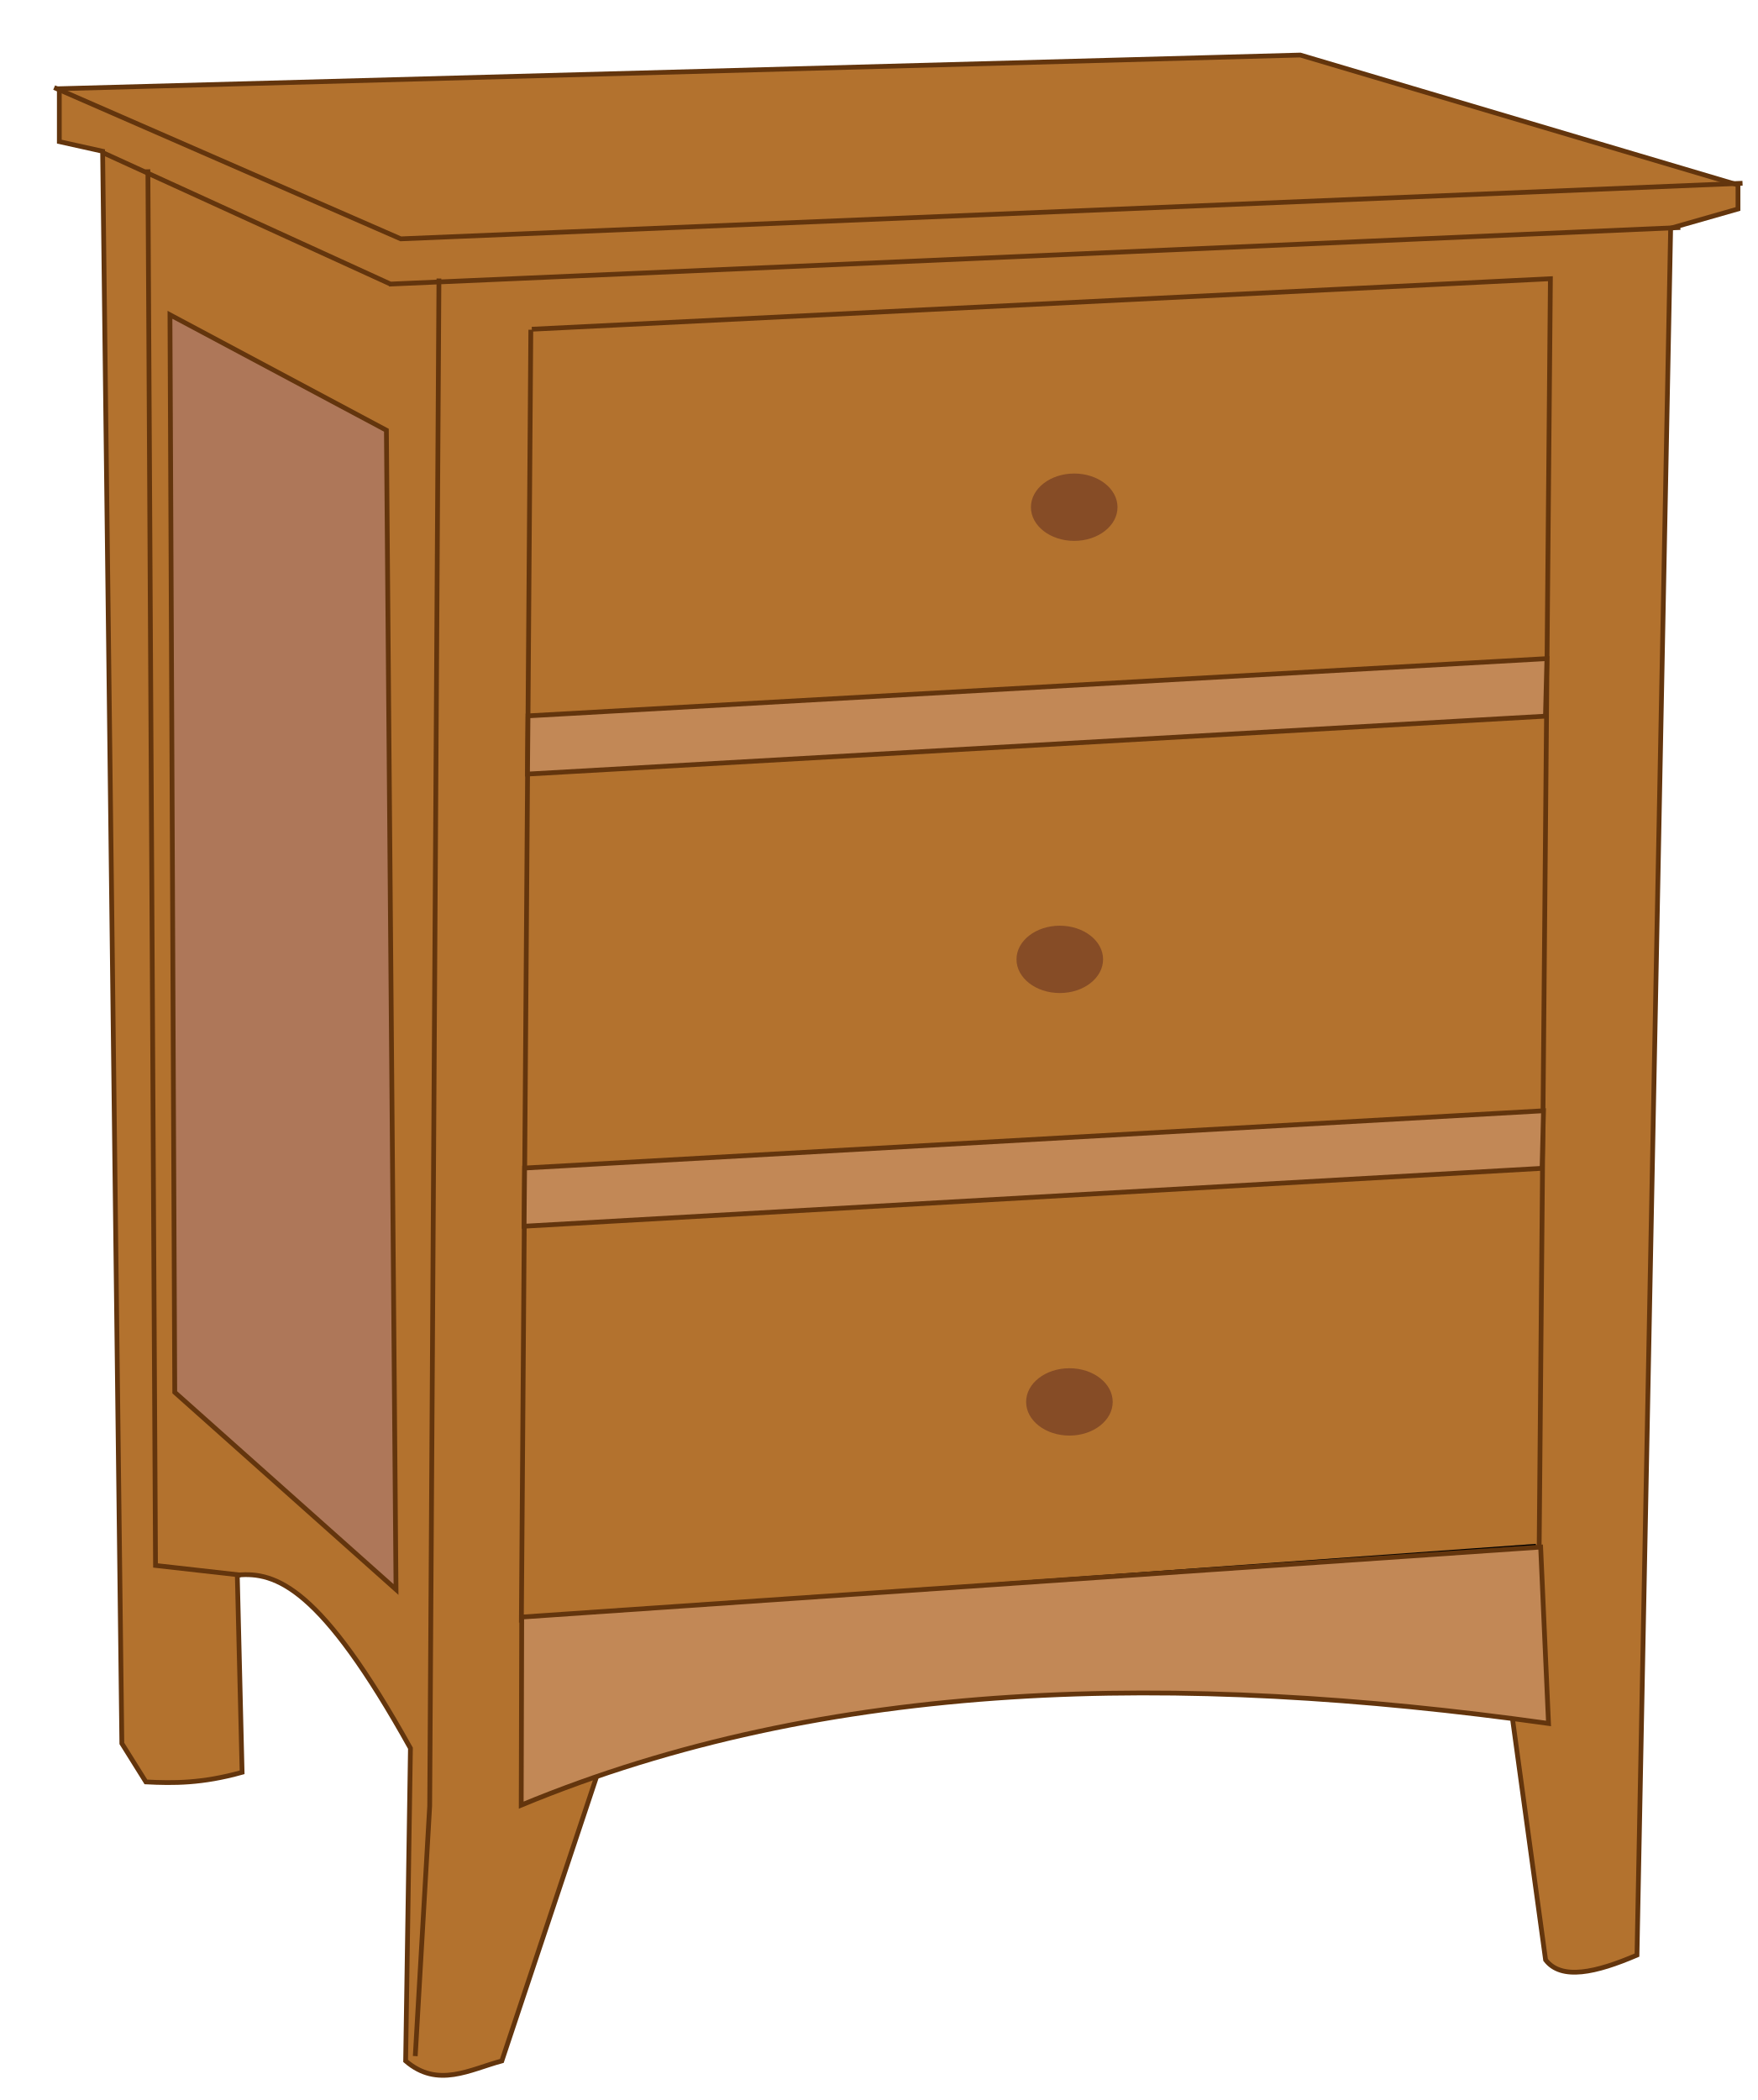
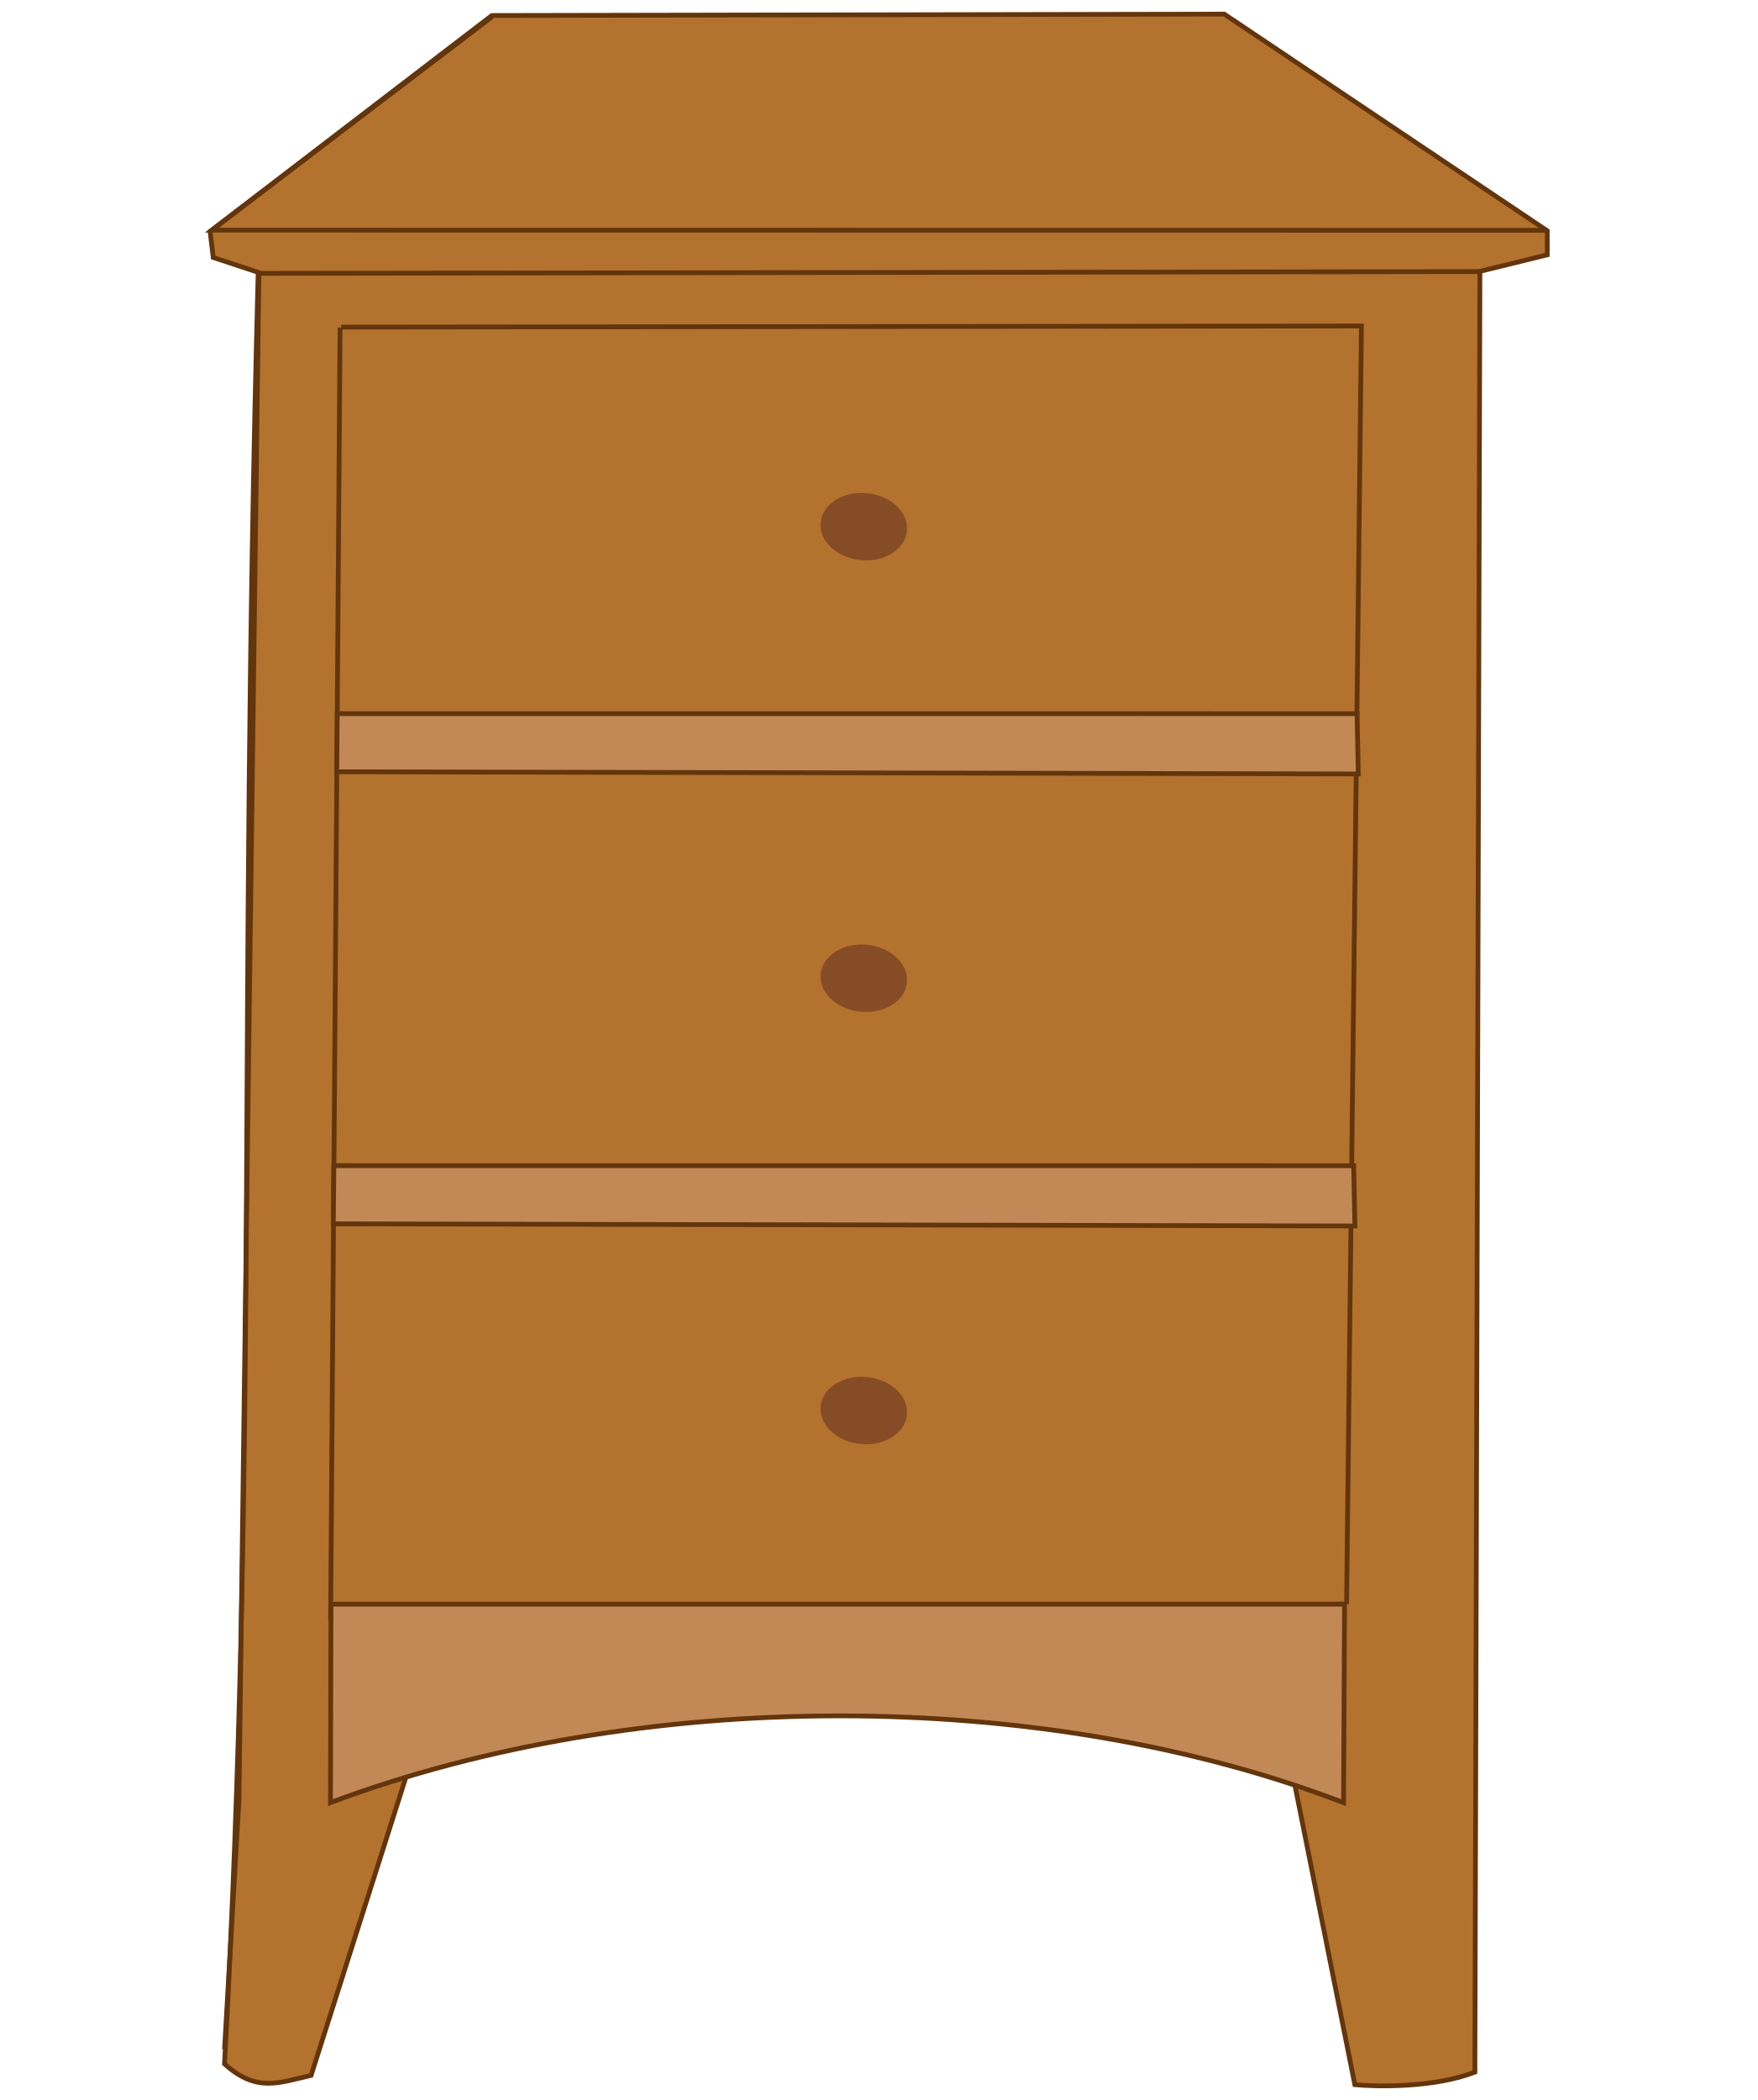
- <svg xmlns="http://www.w3.org/2000/svg" xmlns:xlink="http://www.w3.org/1999/xlink" width="369.064" height="441" id="svg2" version="1.0">
+ <svg xmlns="http://www.w3.org/2000/svg" xmlns:xlink="http://www.w3.org/1999/xlink" version="1.0" width="369.064" height="441" id="svg2">
  <defs id="defs4" />
-   <g id="layer1" transform="translate(-188.5612,-282.1791)">
-     <g id="g4200">
-       <path id="path2170" d="M 214.152,648.301 L 219.203,656.382 C 224.968,656.678 230.989,656.718 239.406,654.362 L 238.396,612.946 C 246.553,612.182 255.979,615.542 274.761,649.311 L 273.751,714.971 C 280.486,720.783 287.22,716.776 293.954,714.971 L 314.157,654.362 C 381.063,629.481 436.49,632.146 506.086,642.24 L 513.157,693.758 C 516.449,698.081 523.701,696.463 532.35,692.748 L 539.421,330.103 L 553.564,326.062 L 553.564,321.012 L 461.64,293.738 L 201.02,300.809 L 201.02,311.92 L 210.112,313.941 L 214.152,648.301 z " style="fill:#b3722e;fill-opacity:1;fill-rule:evenodd;stroke:#63350d;stroke-width:1px;stroke-linecap:butt;stroke-linejoin:miter;stroke-opacity:1" />
-       <path id="path2172" d="M 225.264,574.56 L 271.731,615.976 L 269.711,372.53 L 224.254,348.286 L 225.264,574.56 z " style="fill:#ae7759;fill-opacity:1;fill-rule:evenodd;stroke:#63350d;stroke-width:1px;stroke-linecap:butt;stroke-linejoin:miter;stroke-opacity:1" />
-       <path id="path2176" d="M 219.622,317.736 L 221.223,610.926 L 239.146,612.946" style="fill:none;fill-opacity:0.75;fill-rule:evenodd;stroke:#63350d;stroke-width:1px;stroke-linecap:butt;stroke-linejoin:miter;stroke-opacity:1" />
-       <path id="path2178" d="M 422.244,576.58 C 422.244,580.484 418.171,583.651 413.152,583.651 C 408.134,583.651 404.061,580.484 404.061,576.58 C 404.061,572.677 408.134,569.509 413.152,569.509 C 418.171,569.509 422.244,572.677 422.244,576.58 z " style="fill:#864c26;fill-opacity:1;fill-rule:nonzero;stroke:none;stroke-width:1;stroke-miterlimit:4;stroke-opacity:1" />
-       <use height="1052.362" width="744.094" transform="translate(-2.020305,-92.93403)" id="use2181" xlink:href="#path2178" y="0" x="0" />
-       <use height="1052.362" width="744.094" transform="translate(1.010149,-187.8884)" id="use2183" xlink:href="#path2178" y="0" x="0" />
-       <path id="path2187" d="M 300.015,622.037 L 511.137,606.885" style="fill:none;fill-opacity:0.75;fill-rule:evenodd;stroke:#000000;stroke-width:1px;stroke-linecap:butt;stroke-linejoin:miter;stroke-opacity:1" />
-       <path d="M 270.246,341.847 L 541.46,329.954 M 280.746,340.668 L 278.802,661.433 L 275.772,713.961 M 210.009,314.169 L 270.603,341.847 M 199.938,300.564 L 272.731,332.336 L 554.516,320.662 M 298.056,622.923 L 300.042,351.421 M 300.25,351.316 L 514.168,340.71 L 511.79,608.965" style="fill:none;fill-opacity:0.75;fill-rule:evenodd;stroke:#63350d;stroke-width:1px;stroke-linecap:butt;stroke-linejoin:miter;stroke-opacity:1" id="path2174" />
-       <path d="M 513.132,432.572 L 299.343,444.733 L 299.447,432.512 L 513.437,420.487 L 513.132,432.572 z " style="fill:#c28856;fill-opacity:1;fill-rule:evenodd;stroke:#63350d;stroke-width:1px;stroke-linecap:butt;stroke-linejoin:miter;stroke-opacity:1" id="path2195" />
-       <use style="stroke:#63350d;stroke-opacity:1" height="1052.362" width="744.094" transform="translate(-0.7142857,94.95434)" id="use3173" xlink:href="#path2195" y="0" x="0" />
-       <path d="M 513.772,644.105 C 435.919,633.198 362.447,634.558 298.024,661.256 L 298.128,621.76 L 512.119,607.062 L 513.772,644.105 z " style="fill:#c28856;fill-opacity:1;fill-rule:evenodd;stroke:#63350d;stroke-width:1px;stroke-linecap:butt;stroke-linejoin:miter;stroke-opacity:1" id="path3175" />
+   <g transform="translate(-188.5612,-282.1791)" id="layer1">
+     <g transform="translate(-40.05923,2.61861)" id="g4301">
+       <path d="m 282.843,336.749 c -4.257,162.495 -0.048,247.105 -7.071,376.236 6.734,6.08 11.448,3.943 18.183,2.406 l 20.203,-63.538 c 66.906,-22.221 114.868,-20.71 184.837,-5.235 l 14.163,70.728 c 4.302,0.413 16.56,0.73 25.209,-2.64 l 1.055,-378.153 14.142,-3.478 0,-5.051 -67.827,-45.501 -153.832,0.297 -59.164,45.325 0.659,5.489 z" id="path2170" style="fill:#b3722e;fill-opacity:1;fill-rule:evenodd;stroke:#63350d;stroke-width:1px;stroke-linecap:butt;stroke-linejoin:miter;stroke-opacity:1" />
+       <path d="m 419.123,576.131 c 0,3.903 -4.073,6.909 -9.091,6.709 -5.018,-0.2 -9.091,-3.529 -9.091,-7.433 0,-3.903 4.073,-6.909 9.091,-6.709 5.018,0.2 9.091,3.529 9.091,7.433 z" id="path2178" style="fill:#864c26;fill-opacity:1;fill-rule:nonzero;stroke:none" />
+       <use transform="translate(0,-90.77488)" id="use2181" x="0" y="0" width="744.094" height="1052.362" xlink:href="#path2178" />
+       <use transform="translate(0,-185.6087)" id="use2183" x="0" y="0" width="744.094" height="1052.362" xlink:href="#path2178" />
+       <path d="m 300.015,618.966 210.749,-2.537" id="path2187" style="fill:none;stroke:#000000;stroke-width:1px;stroke-linecap:butt;stroke-linejoin:miter;stroke-opacity:1" />
+       <path d="m 283.074,336.967 256.38,-0.375 m -256.467,0.8 -4.185,320.127 -3.03,52.407 m 56.172,-426.833 -58.827,44.797 280.238,0.034 M 298.056,619.774 300.042,348.351 m 0.208,-0.097 214.291,-0.232 -3.124,268.407" id="path2174" style="fill:none;stroke:#63350d;stroke-width:1px;stroke-linecap:butt;stroke-linejoin:miter;stroke-opacity:1" />
+       <path d="m 513.878,442.088 -214.535,-0.452 0.105,-12.217 214.175,0.013 z" id="path2195" style="fill:#c28856;fill-opacity:1;fill-rule:evenodd;stroke:#63350d;stroke-width:1px;stroke-linecap:butt;stroke-linejoin:miter;stroke-opacity:1" />
+       <use transform="translate(-0.7142857,94.92593)" id="use3173" style="stroke:#63350d;stroke-opacity:1" x="0" y="0" width="744.094" height="1052.362" xlink:href="#path2195" />
+       <path d="m 510.786,658.121 c -63.67,-24.455 -148.34,-24.151 -212.762,-0.015 l 0.105,-41.676 212.87,0 z" id="path3175" style="fill:#c28856;fill-opacity:1;fill-rule:evenodd;stroke:#63350d;stroke-width:1px;stroke-linecap:butt;stroke-linejoin:miter;stroke-opacity:1" />
    </g>
  </g>
</svg>
